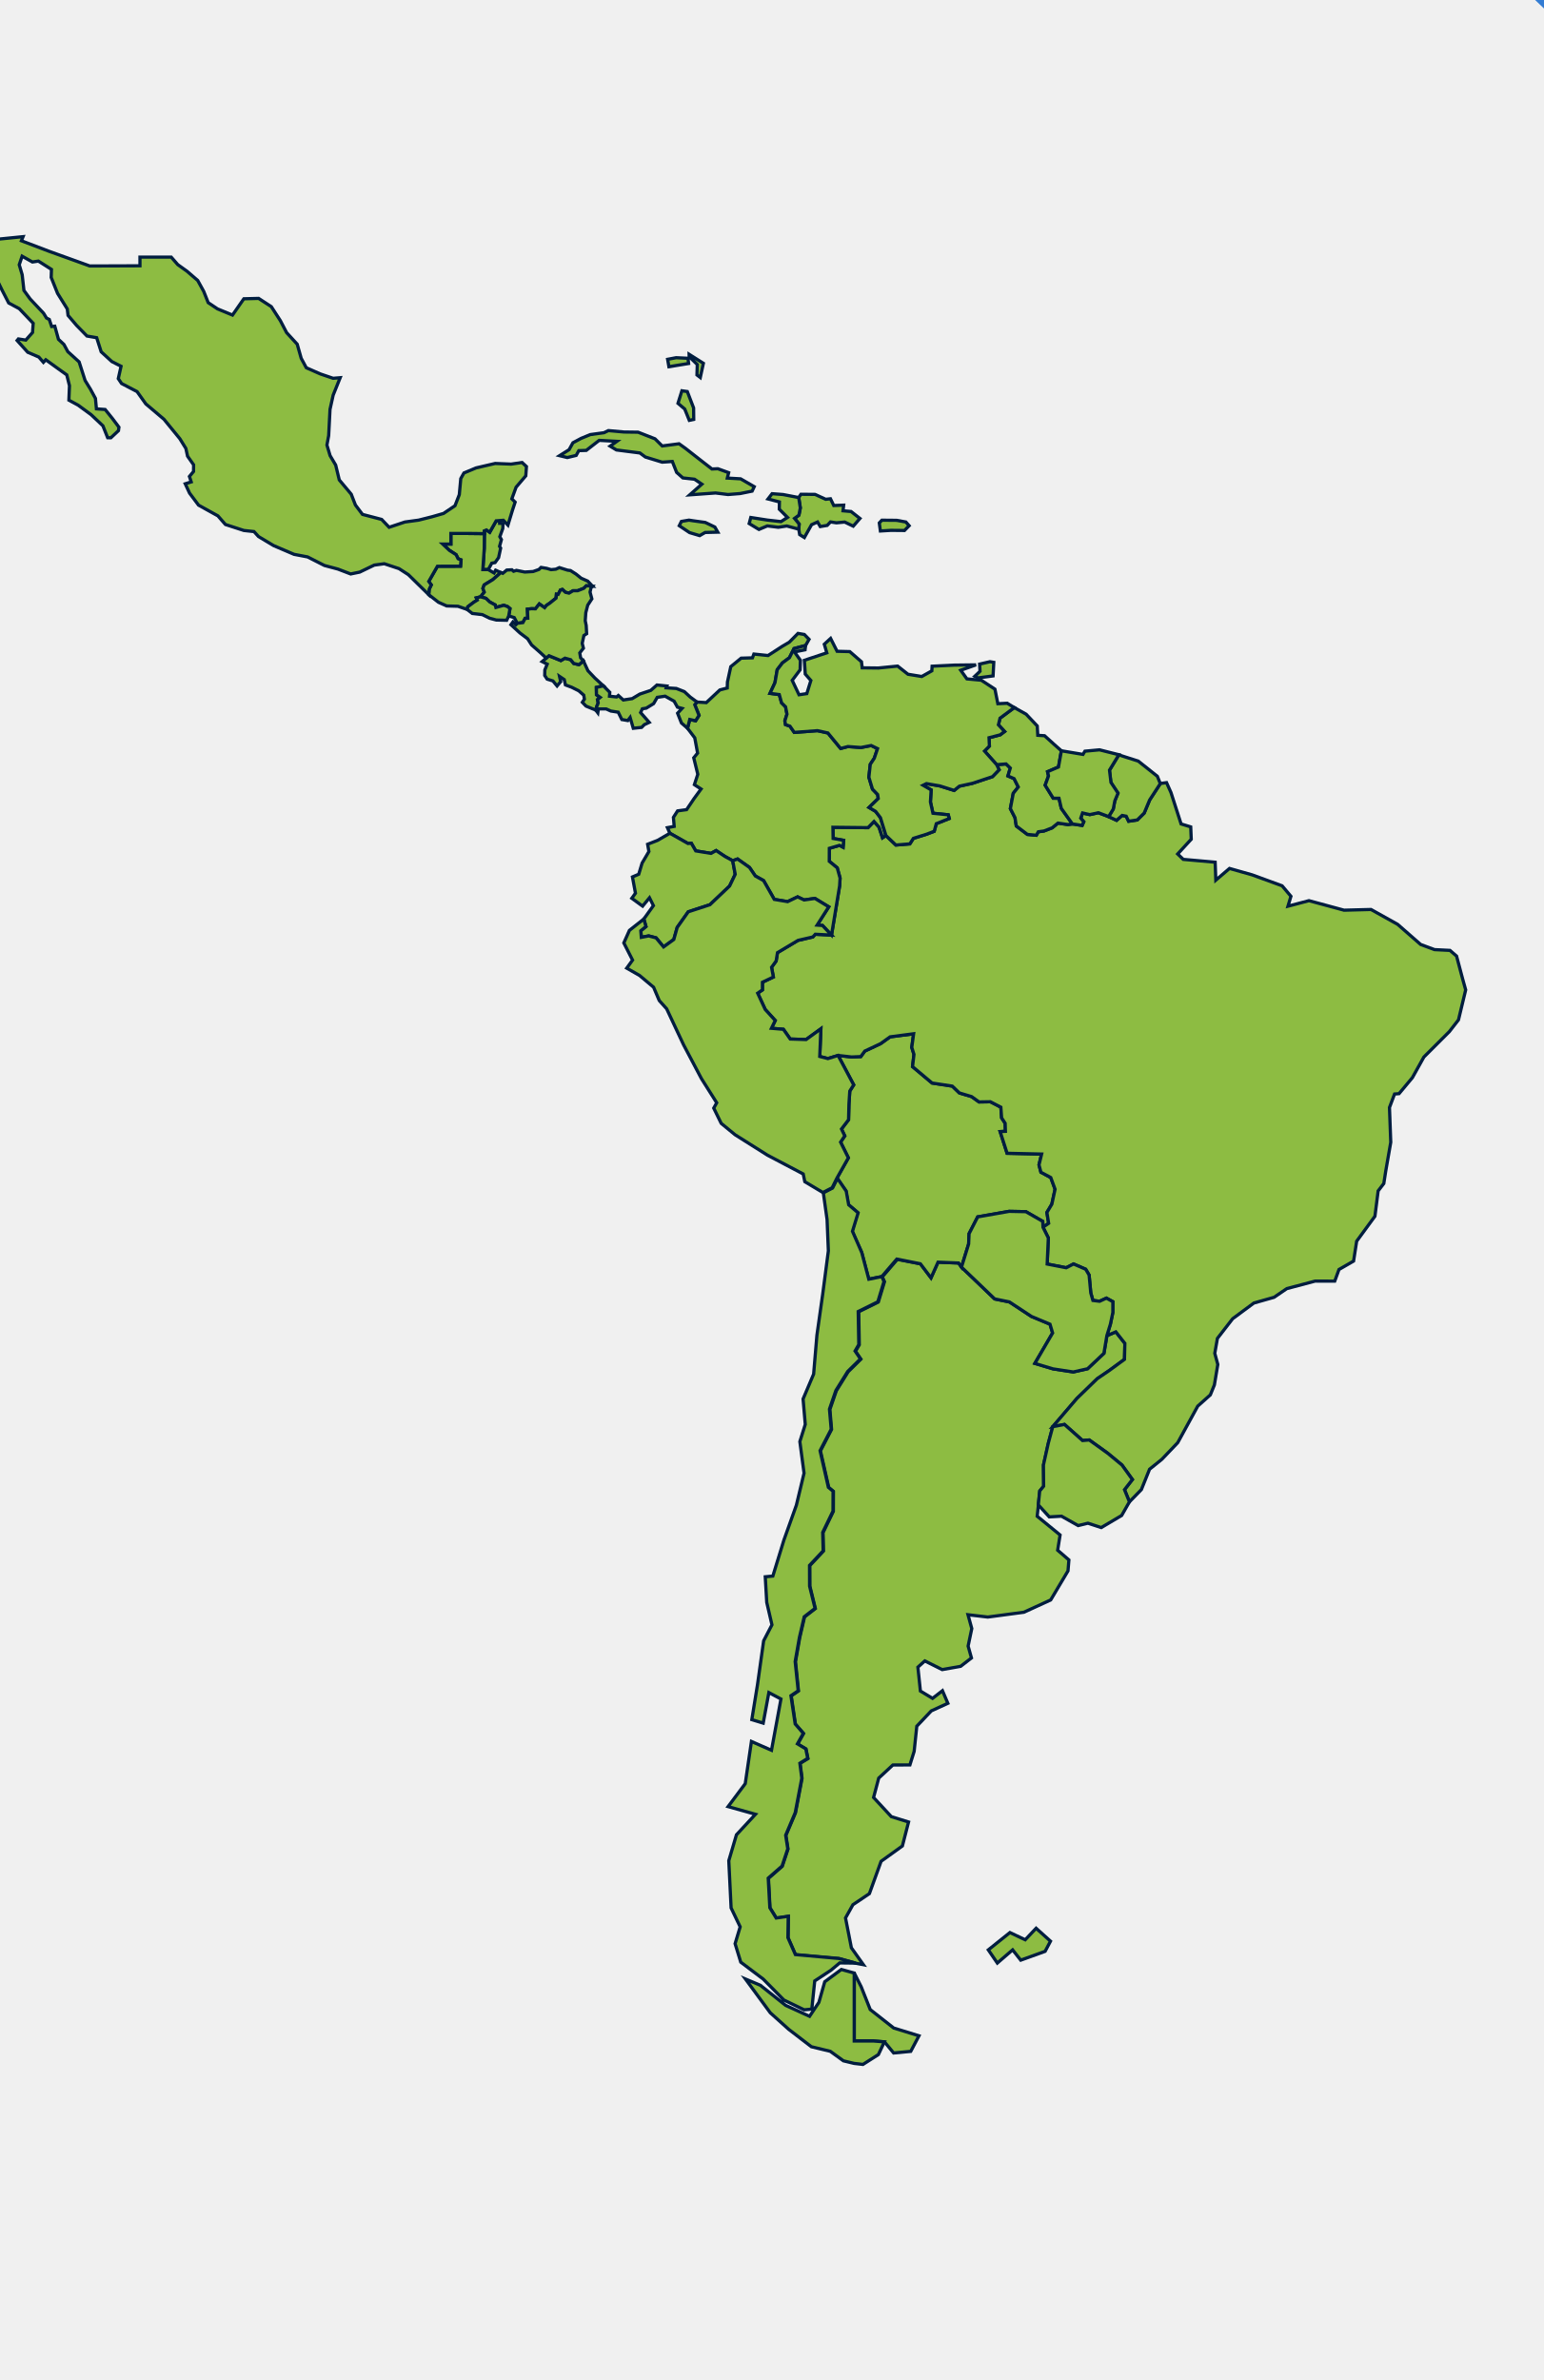
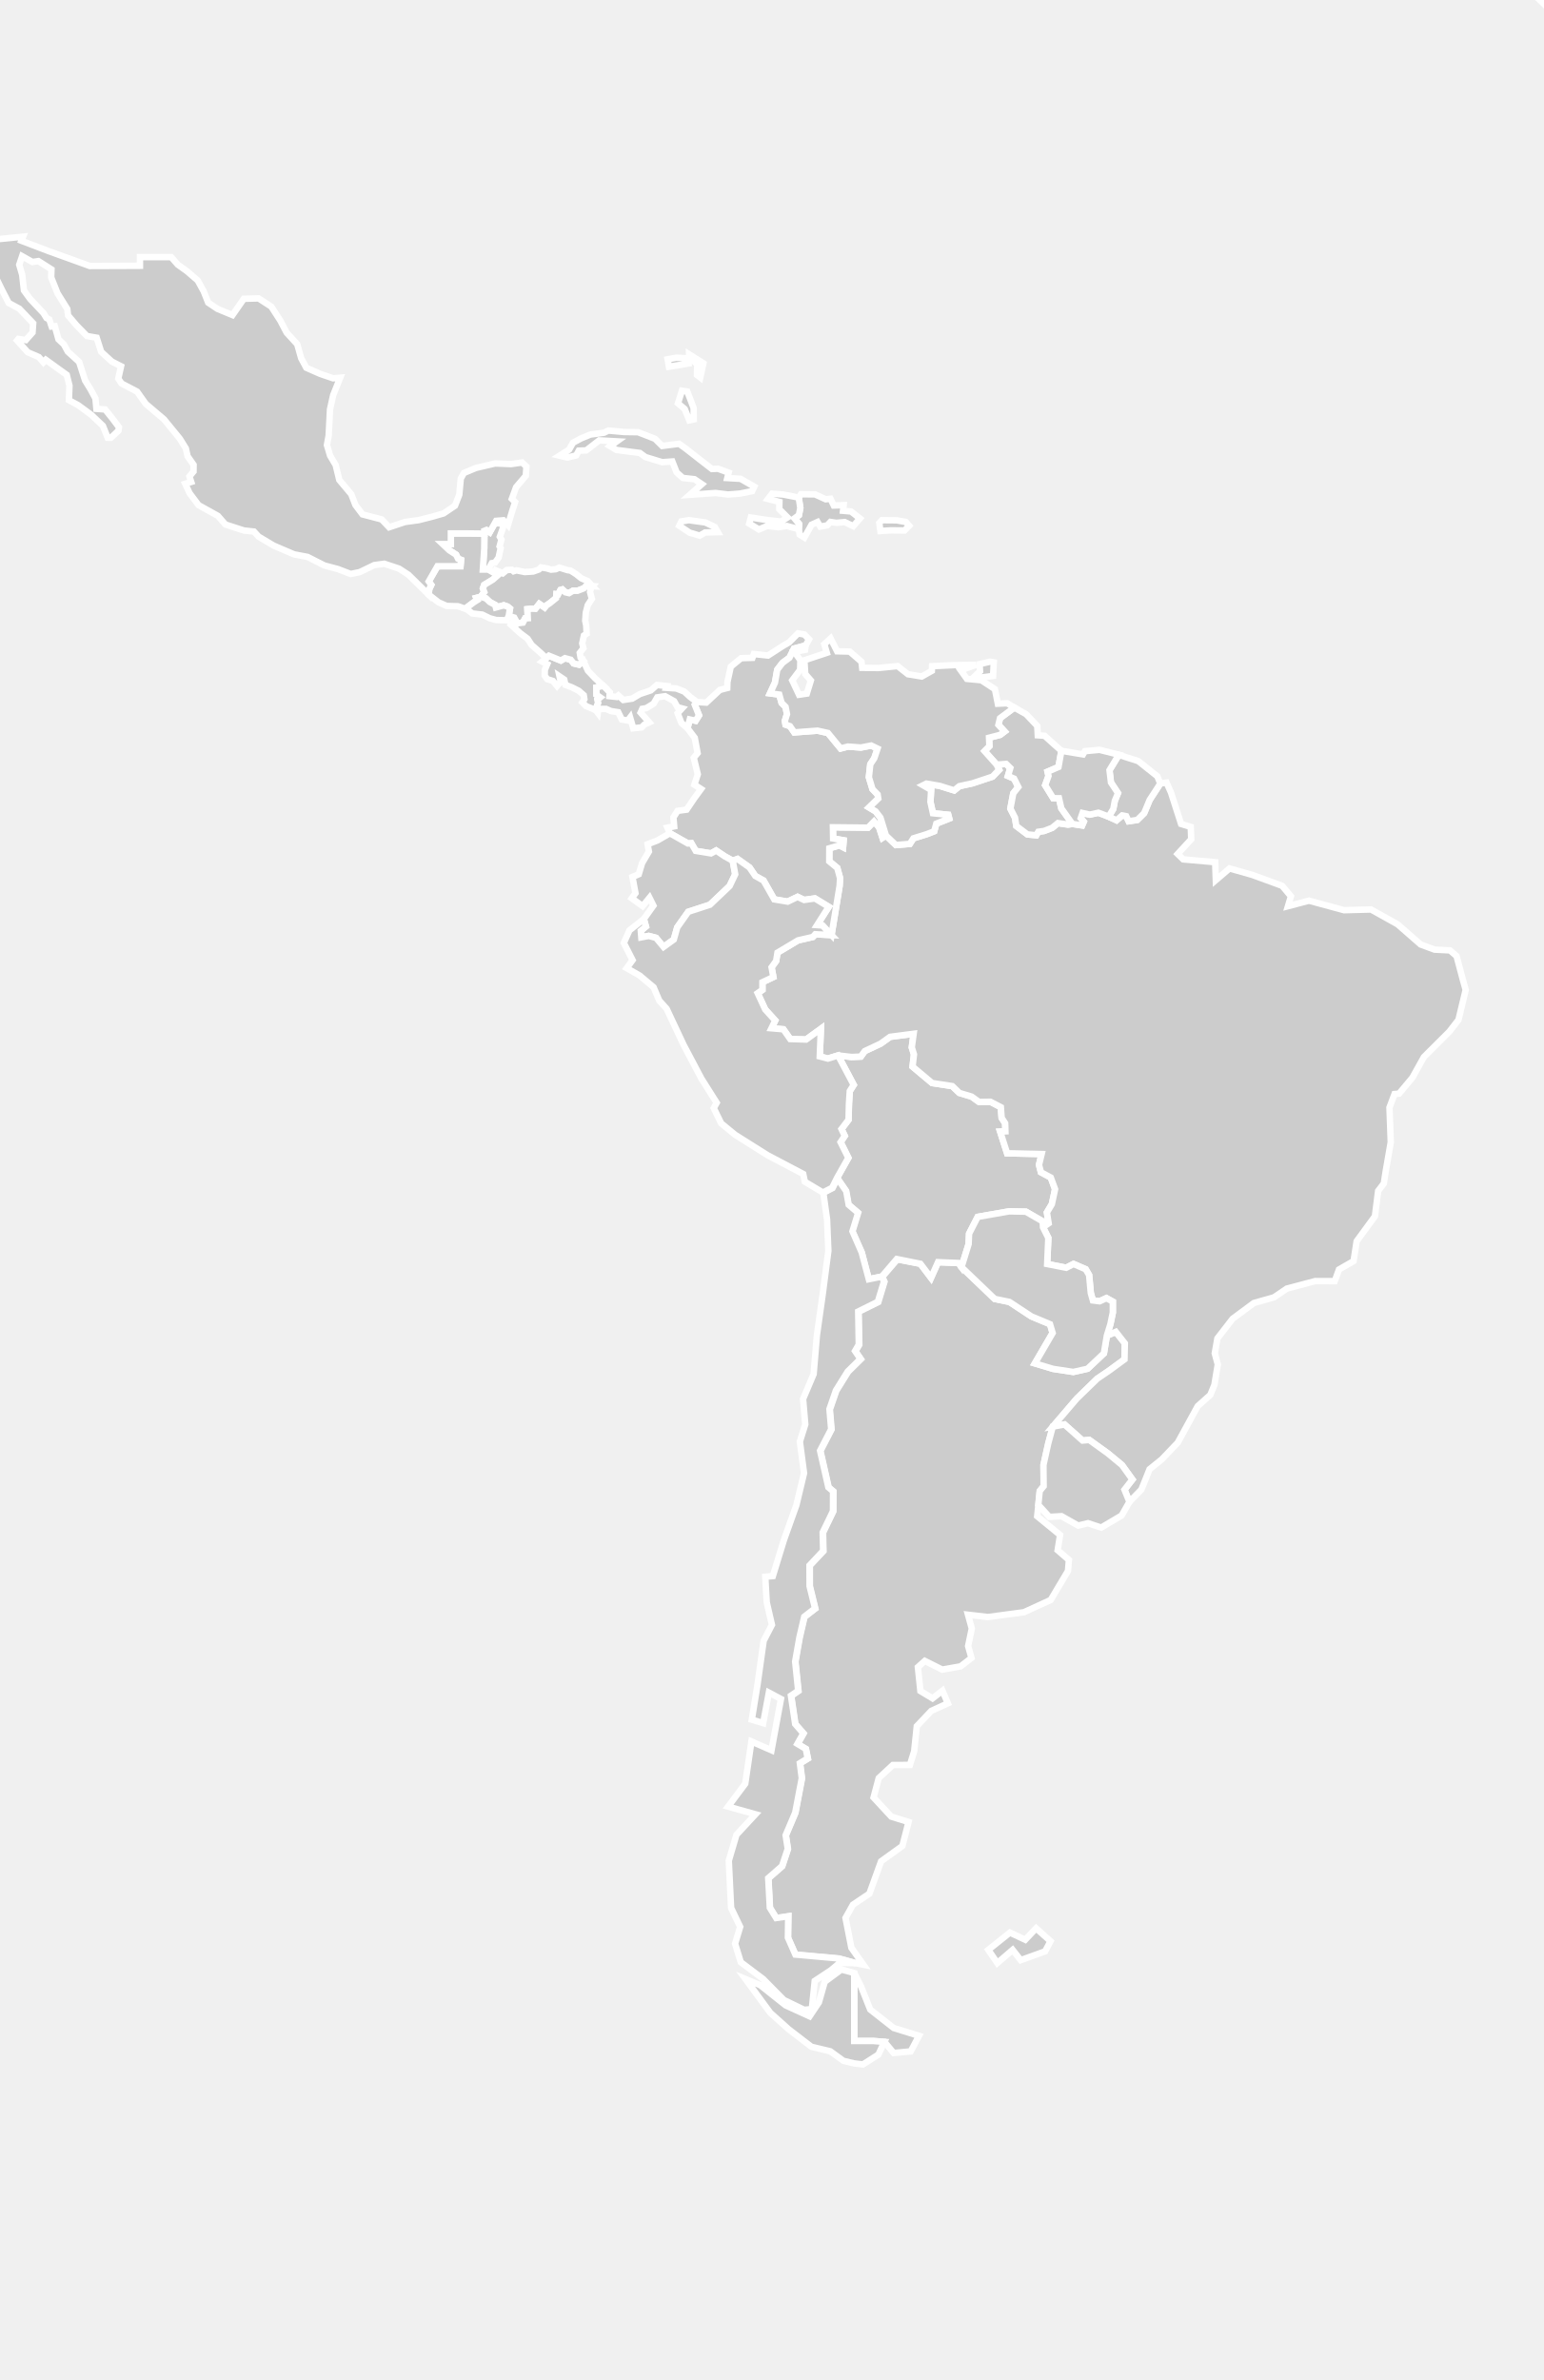
<svg xmlns="http://www.w3.org/2000/svg" viewBox="150 330 240 370" version="1.1">
  <defs>
    <style type="text/css">
			.land
			{
- 				fill: #8dbc42;
+ 				fill: #CCCCCC;
				fill-opacity: 1;
- 				stroke: #001D3F;
+ 				stroke:white;
				stroke-opacity: 1;
- 				stroke-width:0.5;
+ 				stroke-width:1.0;
			}
		</style>
    <style type="text/css">
    .sea
{
-     fill: #337CD3;
+     fill: white;
fill-opacity: 1;
- stroke:black;
+ stroke:white;
stroke-opacity: 1;
stroke-width:1;
}
</style>
  </defs>
  <g id="regions">
    <path class="sea" d="M-1000,-1000L2550,-1000L2550,2400,L-1000,2400Z" />
    <path id="AR" class="land" d="M291.6,648.91l-2.66,0.25l-1.43,-1.73l-1.69,-0.13l-3,0l0,-10.57l1.08,2.15l1.4,3.53l3.65,2.87l3.93,1.21L291.6,648.91zM293.1,526.47l1.65,2.18l1.09,-2.43l3.2,0.13l0.45,0.64l5.16,4.95l2.29,0.46l3.43,2.26l2.89,1.2l0.4,1.36l-2.76,4.73l2.83,0.85l3.15,0.48l2.22,-0.5l2.54,-2.4l0.46,-2.74l1.39,-0.59l1.41,1.79l-0.06,2.49l-2.36,1.73l-1.88,1.28l-3.16,3.08l-3.74,4.37l-0.7,2.59l-0.75,3.37l0.03,3.3l-0.61,0.74l-0.22,2.17l-0.19,1.76l3.56,2.91l-0.38,2.37l1.75,1.51l-0.14,1.7l-2.69,4.52l-4.16,1.91l-5.62,0.75l-3.08,-0.36l0.59,2.15l-0.57,2.72l0.52,1.85l-1.68,1.3l-2.87,0.51l-2.7,-1.35l-1.08,0.97l0.39,3.71l1.89,1.14l1.54,-1.19l0.84,1.96l-2.58,1.18l-2.25,2.38l-0.41,3.91l-0.66,2.11l-2.65,0.01l-2.2,2.04l-0.8,3.01l2.76,2.98l2.68,0.83l-0.96,3.73l-3.31,2.38l-1.82,5.03l-2.56,1.72l-1.15,2.06l0.91,4.64l1.87,2.63l-1.18,-0.23l-2.6,-0.71l-6.77,-0.61l-1.16,-2.63l0.05,-3.33l-1.87,0.28l-0.99,-1.6l-0.24,-4.6l2.15,-1.88l0.89,-2.68l-0.33,-2.11l1.49,-3.52l1.02,-5.35l-0.3,-2.33l1.22,-0.75l-0.3,-1.48l-1.3,-0.78l0.92,-1.63l-1.27,-1.46l-0.65,-4.39l1.13,-0.77l-0.47,-4.54l0.66,-3.75l0.75,-3.22l1.68,-1.3l-0.85,-3.46l-0.01,-3.22l2.12,-2.26l-0.06,-2.87l1.6,-3.31l0.01,-3.09l-0.73,-0.61l-1.29,-5.69l1.73,-3.34l-0.26,-3.11l1,-2.9l1.84,-2.96l1.98,-1.95l-0.84,-1.23l0.59,-1l-0.09,-5.14l3.05,-1.51l0.96,-3.16l-0.34,-0.76l2.34,-2.72L293.1,526.47z" />
    <path id="BO" class="land" d="M299.04,526.35L295.84,526.22L294.75,528.65L293.1,526.47L289.43,525.74L287.1,528.46L285.07,528.87L283.98,524.72L282.47,521.38L283.35,518.51L281.88,517.26L281.51,515.14L280.13,513.14L281.9,510L280.69,507.56L281.34,506.59L280.83,505.52L281.93,504.08L281.99,501.64L282.12,499.62L282.73,498.66L280.3,494.08L282.39,494.32L283.83,494.26L284.46,493.4L286.91,492.25L288.39,491.19L292.05,490.71L291.76,492.83L292.1,493.92L291.88,495.82L294.92,498.37L298.06,498.85L299.16,499.91L301.06,500.48L302.22,501.31L303.98,501.28L305.61,502.13L305.73,503.79L306.28,504.63L306.32,505.88L305.5,505.92L306.58,509.29L311.95,509.41L311.54,511.09L311.84,512.24L313.37,513.06L314.04,514.88L313.54,517.2L312.77,518.49L313.04,520.18L312.16,520.79L312.12,519.88L309.5,518.37L306.9,518.32L302.01,519.18L300.67,521.79L300.6,523.4L299.49,526.99z" />
    <path id="BR" class="land" d="M313.68,551.79L317.42,547.42L320.59,544.34L322.47,543.06L324.83,541.33L324.89,538.84L323.48,537.05L322.09,537.65L322.64,535.86L323.02,534.04L323.02,532.36L322.02,531.81L320.96,532.3L319.92,532.17L319.59,531L319.33,528.22L318.8,527.32L316.91,526.5L315.77,527.09L312.81,526.51L312.99,522.45L312.16,520.79L313.04,520.18L312.77,518.49L313.54,517.2L314.04,514.88L313.37,513.06L311.84,512.24L311.54,511.09L311.95,509.41L306.58,509.29L305.5,505.92L306.32,505.88L306.28,504.63L305.73,503.79L305.61,502.13L303.98,501.28L302.22,501.31L301.06,500.48L299.16,499.91L298.06,498.85L294.92,498.37L291.88,495.82L292.1,493.92L291.76,492.83L292.05,490.71L288.39,491.19L286.91,492.25L284.46,493.4L283.83,494.26L282.39,494.32L280.3,494.08L278.72,494.57L277.45,494.24L277.63,489.94L275.33,491.61L272.86,491.53L271.8,490.02L269.94,489.86L270.53,488.65L268.97,486.93L267.8,484.4L268.54,483.89L268.54,482.7L270.24,481.89L269.96,480.38L270.67,479.4L270.88,478.1L274.08,476.19L276.38,475.66L276.76,475.24L279.28,475.37L280.54,467.72L280.61,466.51L280.17,464.92L278.93,463.9L278.94,461.88L280.52,461.42L281.08,461.71L281.17,460.64L279.53,460.35L279.5,458.61L284.96,458.67L285.89,457.71L286.67,458.59L287.21,460.24L287.74,459.89L289.29,461.37L291.46,461.19L292.01,460.33L294.09,459.68L295.25,459.23L295.57,458.05L297.58,457.25L297.43,456.67L295.05,456.43L294.66,454.67L294.77,452.8L293.52,452.08L294.04,451.82L296.12,452.18L298.35,452.88L299.16,452.22L301.18,451.78L304.31,450.74L305.34,449.67L304.96,448.88L306.42,448.76L307.08,449.4L306.71,450.63L307.67,451.05L308.32,452.35L307.54,453.33L307.09,455.71L307.81,457.12L308.01,458.41L309.74,459.72L311.12,459.85L311.43,459.31L312.31,459.19L313.58,458.7L314.49,457.96L316.04,458.19L316.73,458.09L318.25,458.32L318.5,457.75L318.03,457.2L318.31,456.39L319.44,456.64L320.77,456.35L322.37,456.95L323.6,457.52L324.47,456.76L325.09,456.88L325.48,457.67L326.82,457.47L327.89,456.41L328.75,454.35L330.41,451.8L331.37,451.67L332.06,453.21L333.63,458.09L335.13,458.55L335.21,460.47L333.1,462.76L333.97,463.6L338.93,464.04L339.03,466.83L341.16,465.01L344.69,466.01L349.34,467.71L350.71,469.34L350.25,470.88L353.51,470.02L358.97,471.5L363.16,471.39L367.3,473.7L370.88,476.83L373.04,477.63L375.44,477.75L376.46,478.63L377.41,482.2L377.88,483.89L376.76,488.55L375.33,490.39L371.38,494.33L369.59,497.54L367.52,500.02L366.82,500.08L366.03,502.18L366.23,507.58L365.45,512.06L365.15,513.99L364.27,515.14L363.77,519.08L360.93,522.96L360.45,526.05L358.18,527.36L357.52,529.17L354.48,529.16L350.07,530.33L348.09,531.68L344.95,532.57L341.65,535.01L339.28,538.07L338.87,540.39L339.34,542.12L338.81,545.3L338.18,546.85L336.22,548.6L333.11,554.28L330.64,556.87L328.73,558.41L327.46,561.57L325.6,563.48L324.83,561.59L326.06,560.01L324.44,557.76L322.24,555.94L319.35,553.86L318.31,553.95L315.5,551.45z" />
    <path id="BS" class="land" d="M257.86,395.2l-0.69,0.15l-0.71,-1.76l-1.05,-0.89l0.61,-1.95l0.84,0.12l0.98,2.55L257.86,395.2zM257.06,386.51l-3.06,0.5l-0.2,-1.15l1.32,-0.25l1.85,0.09L257.06,386.51zM259.36,386.48l-0.48,2.21l-0.52,-0.4l0.05,-1.62l-1.26,-1.23l-0.01,-0.36L259.36,386.48z" />
    <path id="BZ" class="land" d="M225.31,412.96L225.29,412.53L225.63,412.39L226.14,412.74L227.14,410.97L227.67,410.93L227.68,411.36L228.21,411.37L228.17,412.17L227.71,413.44L227.96,413.89L227.67,414.94L227.84,415.21L227.52,416.69L226.97,417.46L226.46,417.55L225.91,418.55L225.07,418.55L225.29,415.27z" />
    <path id="CL" class="land" d="M282.81,636.73l0,10.57l3,0l1.69,0.13l-0.93,1.98l-2.4,1.53l-1.38,-0.16l-1.66,-0.4l-2.04,-1.48l-2.94,-0.71l-3.53,-2.71l-2.86,-2.57l-3.86,-5.25l2.31,0.97l3.94,3.13l3.72,1.7l1.45,-2.17l0.91,-3.2l2.58,-1.91L282.81,636.73zM283.98,524.72l1.1,4.15l2.02,-0.41l0.34,0.76l-0.96,3.16l-3.05,1.51l0.09,5.14l-0.58,1l0.84,1.23l-1.98,1.95l-1.84,2.96l-1,2.9l0.27,3.12l-1.73,3.34l1.29,5.69l0.73,0.61l-0.01,3.09l-1.6,3.31l0.07,2.87l-2.12,2.26l0.01,3.22l0.85,3.46l-1.68,1.3l-0.75,3.22l-0.66,3.75l0.47,4.54l-1.13,0.77l0.66,4.39l1.27,1.46l-0.92,1.63l1.3,0.78l0.3,1.48l-1.22,0.75l0.3,2.33l-1.02,5.35l-1.49,3.52l0.33,2.11l-0.89,2.68l-2.15,1.88l0.25,4.6l0.99,1.6l1.87,-0.28l-0.05,3.33l1.16,2.63l6.78,0.61l2.6,0.72l-2.49,-0.03l-1.35,1.13l-2.53,1.67l-0.45,4.38l-1.19,0.11l-3.16,-1.53l-3.21,-3.25l0,0l-3.49,-2.63l-0.88,-2.87l0.79,-2.62l-1.41,-2.94l-0.36,-7.34l1.19,-4.03l2.96,-3.19l-4.26,-1.19l2.67,-3.57l0.96,-6.56l3.12,1.37l1.47,-7.97l-1.88,-1l-0.88,4.75l-1.77,-0.54l0.88,-5.42l0.96,-6.84l1.29,-2.48l-0.81,-3.49l-0.23,-3.98l1.18,-0.11l1.72,-5.6l1.94,-5.43l1.19,-4.97l-0.65,-4.91l0.84,-2.67l-0.34,-3.95l1.64,-3.87l0.51,-6.04l0.9,-6.37l0.88,-6.75l-0.2,-4.87l-0.58,-4.15l1.44,-0.75l0.75,-1.5l1.37,1.99l0.38,2.12l1.47,1.25l-0.88,2.87L283.98,524.72z" />
    <path id="CO" class="land" d="M263.92,463.81L262.72,463.15L261.34,462.23L260.54,462.67L258.17,462.28L257.48,461.09L256.96,461.13L254.15,459.54L253.77,458.67L254.82,458.47L254.7,457.07L255.35,456.06L256.75,455.87L257.93,454.12L259,452.66L257.96,451.99L258.49,450.37L257.86,447.81L258.46,447.08L258.02,444.71L256.89,443.21L257.24,441.85L258.15,442.05L258.68,441.21L258.02,439.56L258.37,439.14L259.81,439.23L261.92,437.26L263.07,436.96L263.1,436.03L263.62,433.64L265.23,432.32L266.99,432.27L267.21,431.68L269.41,431.91L271.62,430.48L272.71,429.84L274.07,428.47L275.06,428.64L275.79,429.39L275.25,430.35L273.45,430.83L272.74,432.25L271.65,433.06L270.84,434.12L270.49,436.13L269.72,437.79L271.16,437.98L271.52,439.27L272.14,439.89L272.36,441.02L272.03,442.06L272.13,442.65L272.82,442.89L273.49,443.86L277.09,443.59L278.72,443.95L280.7,446.36L281.83,446.06L283.85,446.21L285.45,445.9L286.44,446.38L285.93,447.88L285.31,448.82L285.09,450.83L285.65,452.68L286.45,453.51L286.55,454.14L285.12,455.53L286.14,456.14L286.89,457.12L287.74,459.89L287.21,460.24L286.67,458.59L285.89,457.71L284.96,458.67L279.5,458.61L279.53,460.35L281.17,460.64L281.08,461.71L280.52,461.42L278.94,461.88L278.93,463.9L280.17,464.92L280.61,466.51L280.54,467.72L279.28,475.37L277.88,473.88L277.04,473.82L278.85,470.98L276.7,469.67L275.02,469.91L274.01,469.43L272.46,470.17L270.38,469.82L268.72,466.9L267.43,466.18L266.53,464.86L264.67,463.54z" />
    <path id="CR" class="land" d="M242.63,440.4L241.11,439.77L240.54,439.18L240.86,438.69L240.76,438.07L239.98,437.39L238.88,436.84L237.91,436.48L237.73,435.65L236.99,435.15L237.17,435.97L236.61,436.64L235.97,435.86L235.07,435.58L234.69,435.01L234.71,434.15L235.08,433.25L234.29,432.85L234.93,432.31L235.35,431.94L237.2,432.69L237.84,432.32L238.73,432.56L239.2,433.14L240.02,433.33L240.7,432.73L241.41,434.27L242.49,435.41L243.81,436.62L242.72,436.87L242.74,438.01L243.32,438.42L242.9,438.76L243.01,439.27L242.78,439.84z" />
    <path id="CU" class="land" d="M244.59,396.94L247.01,397.16L249.21,397.19L251.84,398.22L252.96,399.33L255.58,398.99L256.57,399.7L258.95,401.56L260.69,402.91L261.61,402.87L263.29,403.48L263.08,404.32L265.15,404.44L267.27,405.66L266.94,406.35L265.07,406.73L263.19,406.88L261.25,406.64L257.24,406.93L259.12,405.27L257.98,404.5L256.17,404.3L255.2,403.44L254.53,401.74L252.95,401.85L250.34,401.05L249.49,400.42L245.84,399.95L244.86,399.36L245.91,398.61L243.16,398.46L241.15,400.02L239.99,400.06L239.58,400.8L238.2,401.13L237,400.84L238.48,399.91L239.08,398.83L240.35,398.15L241.78,397.56L243.91,397.27z" />
    <path id="DO" class="land" d="M274.18,407.35L274.53,406.84L276.72,406.86L278.38,407.62L279.12,407.54L279.63,408.59L281.17,408.53L281.07,409.41L282.32,409.52L283.7,410.6L282.66,411.8L281.33,411.16L280.04,411.28L279.12,411.14L278.61,411.68L277.53,411.86L277.11,411.15L276.18,411.57L275.06,413.57L274.33,413.11L274.19,412.27L274.25,411.47L273.53,410.59L274.21,410.09L274.43,408.96z" />
    <path id="EC" class="land" d="M250.1,472.87L251.59,470.79L250.98,469.57L249.91,470.87L248.23,469.65L248.8,468.86L248.33,466.33L249.31,465.91L249.83,464.18L250.89,462.38L250.69,461.25L252.23,460.65L254.15,459.54L256.96,461.13L257.48,461.09L258.17,462.28L260.54,462.67L261.34,462.23L262.72,463.15L263.92,463.81L264.31,465.92L263.44,467.74L260.38,470.65L257.01,471.75L255.29,474.18L254.76,476.06L253.17,477.21L252,475.8L250.86,475.5L249.71,475.72L249.63,474.7L250.43,474.04z" />
    <path id="FK" class="land" d="M303.66,633.13L307.02,630.44L309.4,631.56L311.09,629.77L313.33,631.78L312.49,633.36L308.7,634.73L307.44,633.13L305.06,635.18z" />
    <path id="GF" class="land" d="M327.89,456.41l-1.07,1.06l-1.34,0.2l-0.38,-0.78l-0.63,-0.12l-0.87,0.76l-1.23,-0.57l0.71,-1.19l0.24,-1.27l0.48,-1.19l-1.09,-1.65l-0.22,-1.91l1.46,-2.4l0.95,0.31l2.07,0.66l2.97,2.36l0.46,1.14l-1.66,2.55L327.89,456.41z" />
    <path id="GT" class="land" d="M222.64,424.75L221.2,424.25L219.45,424.2L218.17,423.63L216.66,422.45L216.73,421.61L217.05,420.93L216.66,420.39L218.01,418.03L221.6,418.02L221.68,417.04L221.22,416.86L220.91,416.23L219.87,415.56L218.83,414.58L220.1,414.58L220.1,412.93L222.72,412.93L225.31,412.96L225.29,415.27L225.07,418.55L225.91,418.55L226.82,419.08L227.06,418.65L227.88,419.01L226.61,420.12L225.28,420.93L225.08,421.48L225.3,422.05L224.72,422.78L224.06,422.95L224.21,423.29L223.69,423.61L222.73,424.33z" />
    <path id="GY" class="land" d="M307.7,440L309.54,441.03L311.27,442.86L311.35,444.31L312.41,444.38L313.91,445.74L315.02,446.72L314.57,449.24L312.87,449.97L313.02,450.63L312.5,452.07L313.75,454.09L314.65,454.1L315.01,455.67L316.73,458.09L316.04,458.19L314.49,457.96L313.58,458.7L312.31,459.19L311.43,459.31L311.12,459.85L309.74,459.72L308.01,458.41L307.81,457.12L307.09,455.71L307.54,453.33L308.32,452.35L307.67,451.05L306.71,450.63L307.08,449.4L306.42,448.76L304.96,448.88L303.07,446.76L303.83,445.99L303.77,444.69L305.5,444.24L306.19,443.72L305.23,442.68L305.48,441.65z" />
    <path id="HN" class="land" d="M230.43,426.9L229.95,426.01L229.09,425.76L229.29,424.61L228.91,424.3L228.33,424.1L227.1,424.44L227,424.05L226.15,423.59L225.55,423.02L224.72,422.78L225.3,422.05L225.08,421.48L225.28,420.93L226.61,420.12L227.88,419.01L228.17,419.13L228.79,418.62L229.59,418.58L229.85,418.81L230.29,418.67L231.59,418.93L232.89,418.85L233.79,418.53L234.12,418.21L235.01,418.36L235.68,418.56L236.41,418.49L236.97,418.24L238.25,418.64L238.7,418.7L239.55,419.24L240.36,419.89L241.38,420.34L242.12,421.13L241.16,421.07L240.77,421.46L239.8,421.84L239.09,421.84L238.47,422.21L237.91,422.08L237.43,421.64L237.14,421.72L236.78,422.41L236.51,422.38L236.46,422.98L235.48,423.77L234.97,424.11L234.68,424.47L233.85,423.89L233.25,424.65L232.66,424.63L232,424.7L232.06,426.11L231.65,426.13L231.3,426.79z" />
    <path id="HT" class="land" d="M270.04,406.75L271.75,406.88L274.18,407.35L274.43,408.96L274.21,410.09L273.53,410.59L274.25,411.47L274.19,412.27L272.33,411.77L271.01,411.97L269.3,411.76L267.99,412.31L266.48,411.39L266.73,410.45L269.31,410.85L271.43,411.09L272.44,410.44L271.16,409.16L271.18,408.03L269.41,407.57z" />
    <path id="JM" class="land" d="M257.76,410.96L259.65,411.22L261.14,411.93L261.6,412.73L259.63,412.78L258.78,413.27L257.21,412.8L255.61,411.73L255.94,411.06L257.12,410.86z" />
    <path id="MX" class="land" d="M202.89,388.72L201.8,391.43L201.31,393.64L201.1,397.72L200.83,399.19L201.32,400.83L202.19,402.3L202.75,404.61L204.61,406.83L205.26,408.51L206.36,409.97L209.34,410.75L210.5,411.97L212.96,411.15L215.09,410.86L217.19,410.33L218.96,409.82L220.74,408.62L221.41,406.9L221.64,404.4L222.13,403.53L224.02,402.74L226.99,402.05L229.47,402.15L231.17,401.9L231.85,402.53L231.75,403.97L230.24,405.74L229.58,407.55L230.09,408.06L229.67,409.34L228.97,411.64L228.26,410.88L227.67,410.93L227.14,410.97L226.14,412.74L225.63,412.39L225.29,412.53L225.31,412.96L222.72,412.93L220.1,412.93L220.1,414.58L218.83,414.58L219.87,415.56L220.91,416.23L221.22,416.86L221.68,417.04L221.6,418.02L218.01,418.03L216.66,420.39L217.05,420.93L216.73,421.61L216.66,422.45L213.49,419.34L212.04,418.4L209.75,417.64L208.19,417.85L205.93,418.94L204.52,419.23L202.54,418.47L200.44,417.91L197.82,416.58L195.72,416.18L192.54,414.82L190.2,413.42L189.49,412.64L187.92,412.47L185.05,411.54L183.88,410.2L180.87,408.53L179.47,406.66L178.8,405.21L179.73,404.92L179.45,404.07L180.09,403.3L180.1,402.26L179.16,400.92L178.9,399.72L177.96,398.2L175.49,395.18L172.67,392.79L171.31,390.88L168.9,389.62L168.39,388.86L168.82,386.94L167.39,386.21L165.73,384.69L165.03,382.5L163.52,382.24L161.9,380.58L160.58,379.03L160.46,378.03L158.95,375.61L157.96,373.13L158,371.88L155.97,370.59L155.04,370.73L153.44,369.83L152.99,371.16L153.45,372.72L153.72,375.15L154.69,376.48L156.77,378.69L157.23,379.44L157.66,379.66L158.03,380.76L158.52,380.71L159.09,382.75L159.94,383.55L160.54,384.66L162.3,386.26L163.23,389.15L164.06,390.5L164.84,391.94L164.99,393.56L166.35,393.66L167.47,395.05L168.49,396.41L168.42,396.95L167.24,398.06L166.74,398.05L166,396.2L164.17,394.47L162.15,392.99L160.71,392.21L160.8,389.96L160.38,388.28L159.04,387.32L157.12,385.93L156.75,386.33L156.04,385.51L154.31,384.76L152.66,382.93L152.86,382.69L154.01,382.87L155.06,381.69L155.16,380.26L153,377.99L151.35,377.1L150.32,375.1L149.28,372.97L147.98,370.36L146.84,367.4L150.03,367.15L153.59,366.79L153.33,367.43L157.56,369.04L163.96,371.35L169.54,371.33L171.76,371.32L171.76,369.97L176.62,369.97L177.64,371.14L179.08,372.17L180.74,373.6L181.67,375.29L182.37,377.05L183.82,378.02L186.15,378.98L187.91,376.45L190.21,376.39L192.18,377.67L193.59,379.85L194.56,381.71L196.21,383.51L196.83,385.7L197.62,387.17L199.8,388.13L201.79,388.81z" />
    <path id="NI" class="land" d="M234.93,432.31L233.96,431.41L232.65,430.26L232.03,429.3L230.85,428.41L229.44,427.12L229.76,426.68L230.22,427.11L230.43,426.9L231.3,426.79L231.65,426.13L232.06,426.11L232,424.7L232.66,424.63L233.25,424.65L233.85,423.89L234.68,424.47L234.97,424.11L235.48,423.77L236.46,422.98L236.51,422.38L236.78,422.41L237.14,421.72L237.43,421.64L237.91,422.08L238.47,422.21L239.09,421.84L239.8,421.84L240.77,421.46L241.16,421.07L242.12,421.13L241.88,421.41L241.74,422.05L242.02,423.1L241.38,424.08L241.08,425.24L240.99,426.5L241.14,427.23L241.21,428.52L240.78,428.8L240.52,430.02L240.71,430.77L240.14,431.5L240.27,432.26L240.7,432.73L240.02,433.33L239.2,433.14L238.73,432.56L237.84,432.32L237.2,432.69L235.35,431.94z" />
    <path id="PA" class="land" d="M256.89,443.21L255.95,442.4L255.35,440.88L256.04,440.13L255.33,439.94L254.81,439.01L253.41,438.23L252.19,438.41L251.62,439.39L250.48,440.09L249.87,440.19L249.6,440.78L250.94,442.3L250.17,442.66L249.76,443.08L248.46,443.22L247.97,441.54L247.61,442.02L246.68,441.86L246.12,440.72L244.97,440.54L244.24,440.21L243.04,440.21L242.95,440.82L242.63,440.4L242.78,439.84L243.01,439.27L242.9,438.76L243.32,438.42L242.74,438.01L242.72,436.87L243.81,436.62L244.81,437.63L244.76,438.23L245.87,438.35L246.14,438.12L246.91,438.82L248.29,438.61L249.48,437.9L251.18,437.33L252.14,436.49L253.69,436.65L253.59,436.93L255.15,437.03L256.4,437.52L257.31,438.36L258.37,439.14L258.02,439.56L258.68,441.21L258.15,442.05L257.24,441.85z" />
    <path id="PE" class="land" d="M280.13,513.14L279.38,514.65L277.94,515.39L275.13,513.71L274.88,512.51L269.33,509.59L264.3,506.42L262.13,504.64L260.97,502.27L261.43,501.44L259.06,497.69L256.29,492.45L253.65,486.83L252.5,485.55L251.62,483.48L249.44,481.65L247.44,480.51L248.35,479.26L246.99,476.59L247.86,474.64L250.1,472.87L250.43,474.04L249.63,474.7L249.71,475.72L250.86,475.5L252,475.8L253.17,477.21L254.76,476.06L255.29,474.18L257.01,471.75L260.38,470.65L263.44,467.74L264.31,465.92L263.92,463.81L264.67,463.54L266.53,464.86L267.43,466.18L268.72,466.9L270.38,469.82L272.46,470.17L274.01,469.43L275.02,469.91L276.7,469.67L278.85,470.98L277.04,473.82L277.88,473.88L279.28,475.37L276.76,475.24L276.38,475.66L274.08,476.19L270.88,478.1L270.67,479.4L269.96,480.38L270.24,481.89L268.54,482.7L268.54,483.89L267.8,484.4L268.97,486.93L270.53,488.65L269.94,489.86L271.8,490.02L272.86,491.53L275.33,491.61L277.63,489.94L277.45,494.24L278.72,494.57L280.3,494.08L282.73,498.66L282.12,499.62L281.99,501.64L281.93,504.08L280.83,505.52L281.34,506.59L280.69,507.56L281.9,510z" />
    <path id="PR" class="land" d="M289.41,410.89L290.84,411.15L291.35,411.73L290.63,412.47L288.52,412.45L286.88,412.55L286.71,411.3L287.11,410.87z" />
    <path id="PY" class="land" d="M299.49,526.99L300.6,523.4L300.67,521.79L302.01,519.18L306.9,518.32L309.5,518.37L312.12,519.88L312.16,520.79L312.99,522.45L312.81,526.51L315.77,527.09L316.91,526.5L318.8,527.32L319.33,528.22L319.59,531L319.92,532.17L320.96,532.3L322.02,531.81L323.02,532.36L323.02,534.04L322.64,535.86L322.09,537.65L321.63,540.39L319.09,542.79L316.87,543.29L313.72,542.81L310.9,541.96L313.66,537.23L313.25,535.86L310.37,534.66L306.94,532.4L304.65,531.93z" />
    <path id="SR" class="land" d="M315.02,446.72L318.38,447.28L318.68,446.78L320.95,446.57L323.96,447.33L322.5,449.73L322.73,451.64L323.83,453.3L323.33,454.5L323.09,455.77L322.37,456.95L320.77,456.35L319.44,456.64L318.31,456.39L318.03,457.2L318.5,457.75L318.25,458.32L316.73,458.09L315.01,455.67L314.65,454.1L313.75,454.09L312.5,452.07L313.02,450.63L312.87,449.97L314.57,449.24z" />
    <path id="SV" class="land" d="M229.09,425.76L228.78,426.43L227.16,426.39L226.15,426.12L224.99,425.55L223.43,425.37L222.64,424.75L222.73,424.33L223.69,423.61L224.21,423.29L224.06,422.95L224.72,422.78L225.55,423.02L226.15,423.59L227,424.05L227.1,424.44L228.33,424.1L228.91,424.3L229.29,424.61z" />
    <path id="TT" class="land" d="M302.31,433.24L303.92,432.87L304.51,432.97L304.4,435.08L302.06,435.39L301.55,435.14L302.37,434.36z" />
    <path id="UY" class="land" d="M313.68,551.79L315.5,551.45L318.31,553.95L319.35,553.86L322.24,555.94L324.44,557.76L326.06,560.01L324.83,561.59L325.6,563.48L324.39,565.6L321.22,567.48L319.15,566.8L317.63,567.17L315.04,565.71L313.14,565.82L311.43,563.95L311.65,561.79L312.26,561.05L312.23,557.75L312.98,554.38z" />
    <path id="VE" class="land" d="M275.25,430.35L275.17,431.02L273.52,431.35L274.44,432.64L274.4,434.13L273.17,435.77L274.23,438.01L275.44,437.83L276.07,435.79L275.2,434.79L275.06,432.65L278.55,431.49L278.16,430.15L279.14,429.25L280.15,431.25L282.12,431.3L283.94,432.88L284.05,433.82L286.56,433.85L289.56,433.55L291.17,434.82L293.31,435.17L294.88,434.29L294.92,433.57L298.39,433.4L301.75,433.36L299.37,434.2L300.33,435.54L302.57,435.75L304.69,437.14L305.14,439.4L306.6,439.33L307.7,440L305.48,441.65L305.23,442.68L306.19,443.72L305.5,444.24L303.77,444.69L303.83,445.99L303.07,446.76L304.96,448.88L305.34,449.67L304.31,450.74L301.18,451.78L299.16,452.22L298.35,452.88L296.12,452.18L294.04,451.82L293.52,452.08L294.77,452.8L294.66,454.67L295.05,456.43L297.43,456.67L297.58,457.25L295.57,458.05L295.25,459.23L294.09,459.68L292.01,460.33L291.46,461.19L289.29,461.37L287.74,459.89L286.89,457.12L286.14,456.14L285.12,455.53L286.55,454.14L286.45,453.51L285.65,452.68L285.09,450.83L285.31,448.82L285.93,447.88L286.44,446.38L285.45,445.9L283.85,446.21L281.83,446.06L280.7,446.36L278.72,443.95L277.09,443.59L273.49,443.86L272.82,442.89L272.13,442.65L272.03,442.06L272.36,441.02L272.14,439.89L271.52,439.27L271.16,437.98L269.72,437.79L270.49,436.13L270.84,434.12L271.65,433.06L272.74,432.25L273.45,430.83z" />
  </g>
</svg>
